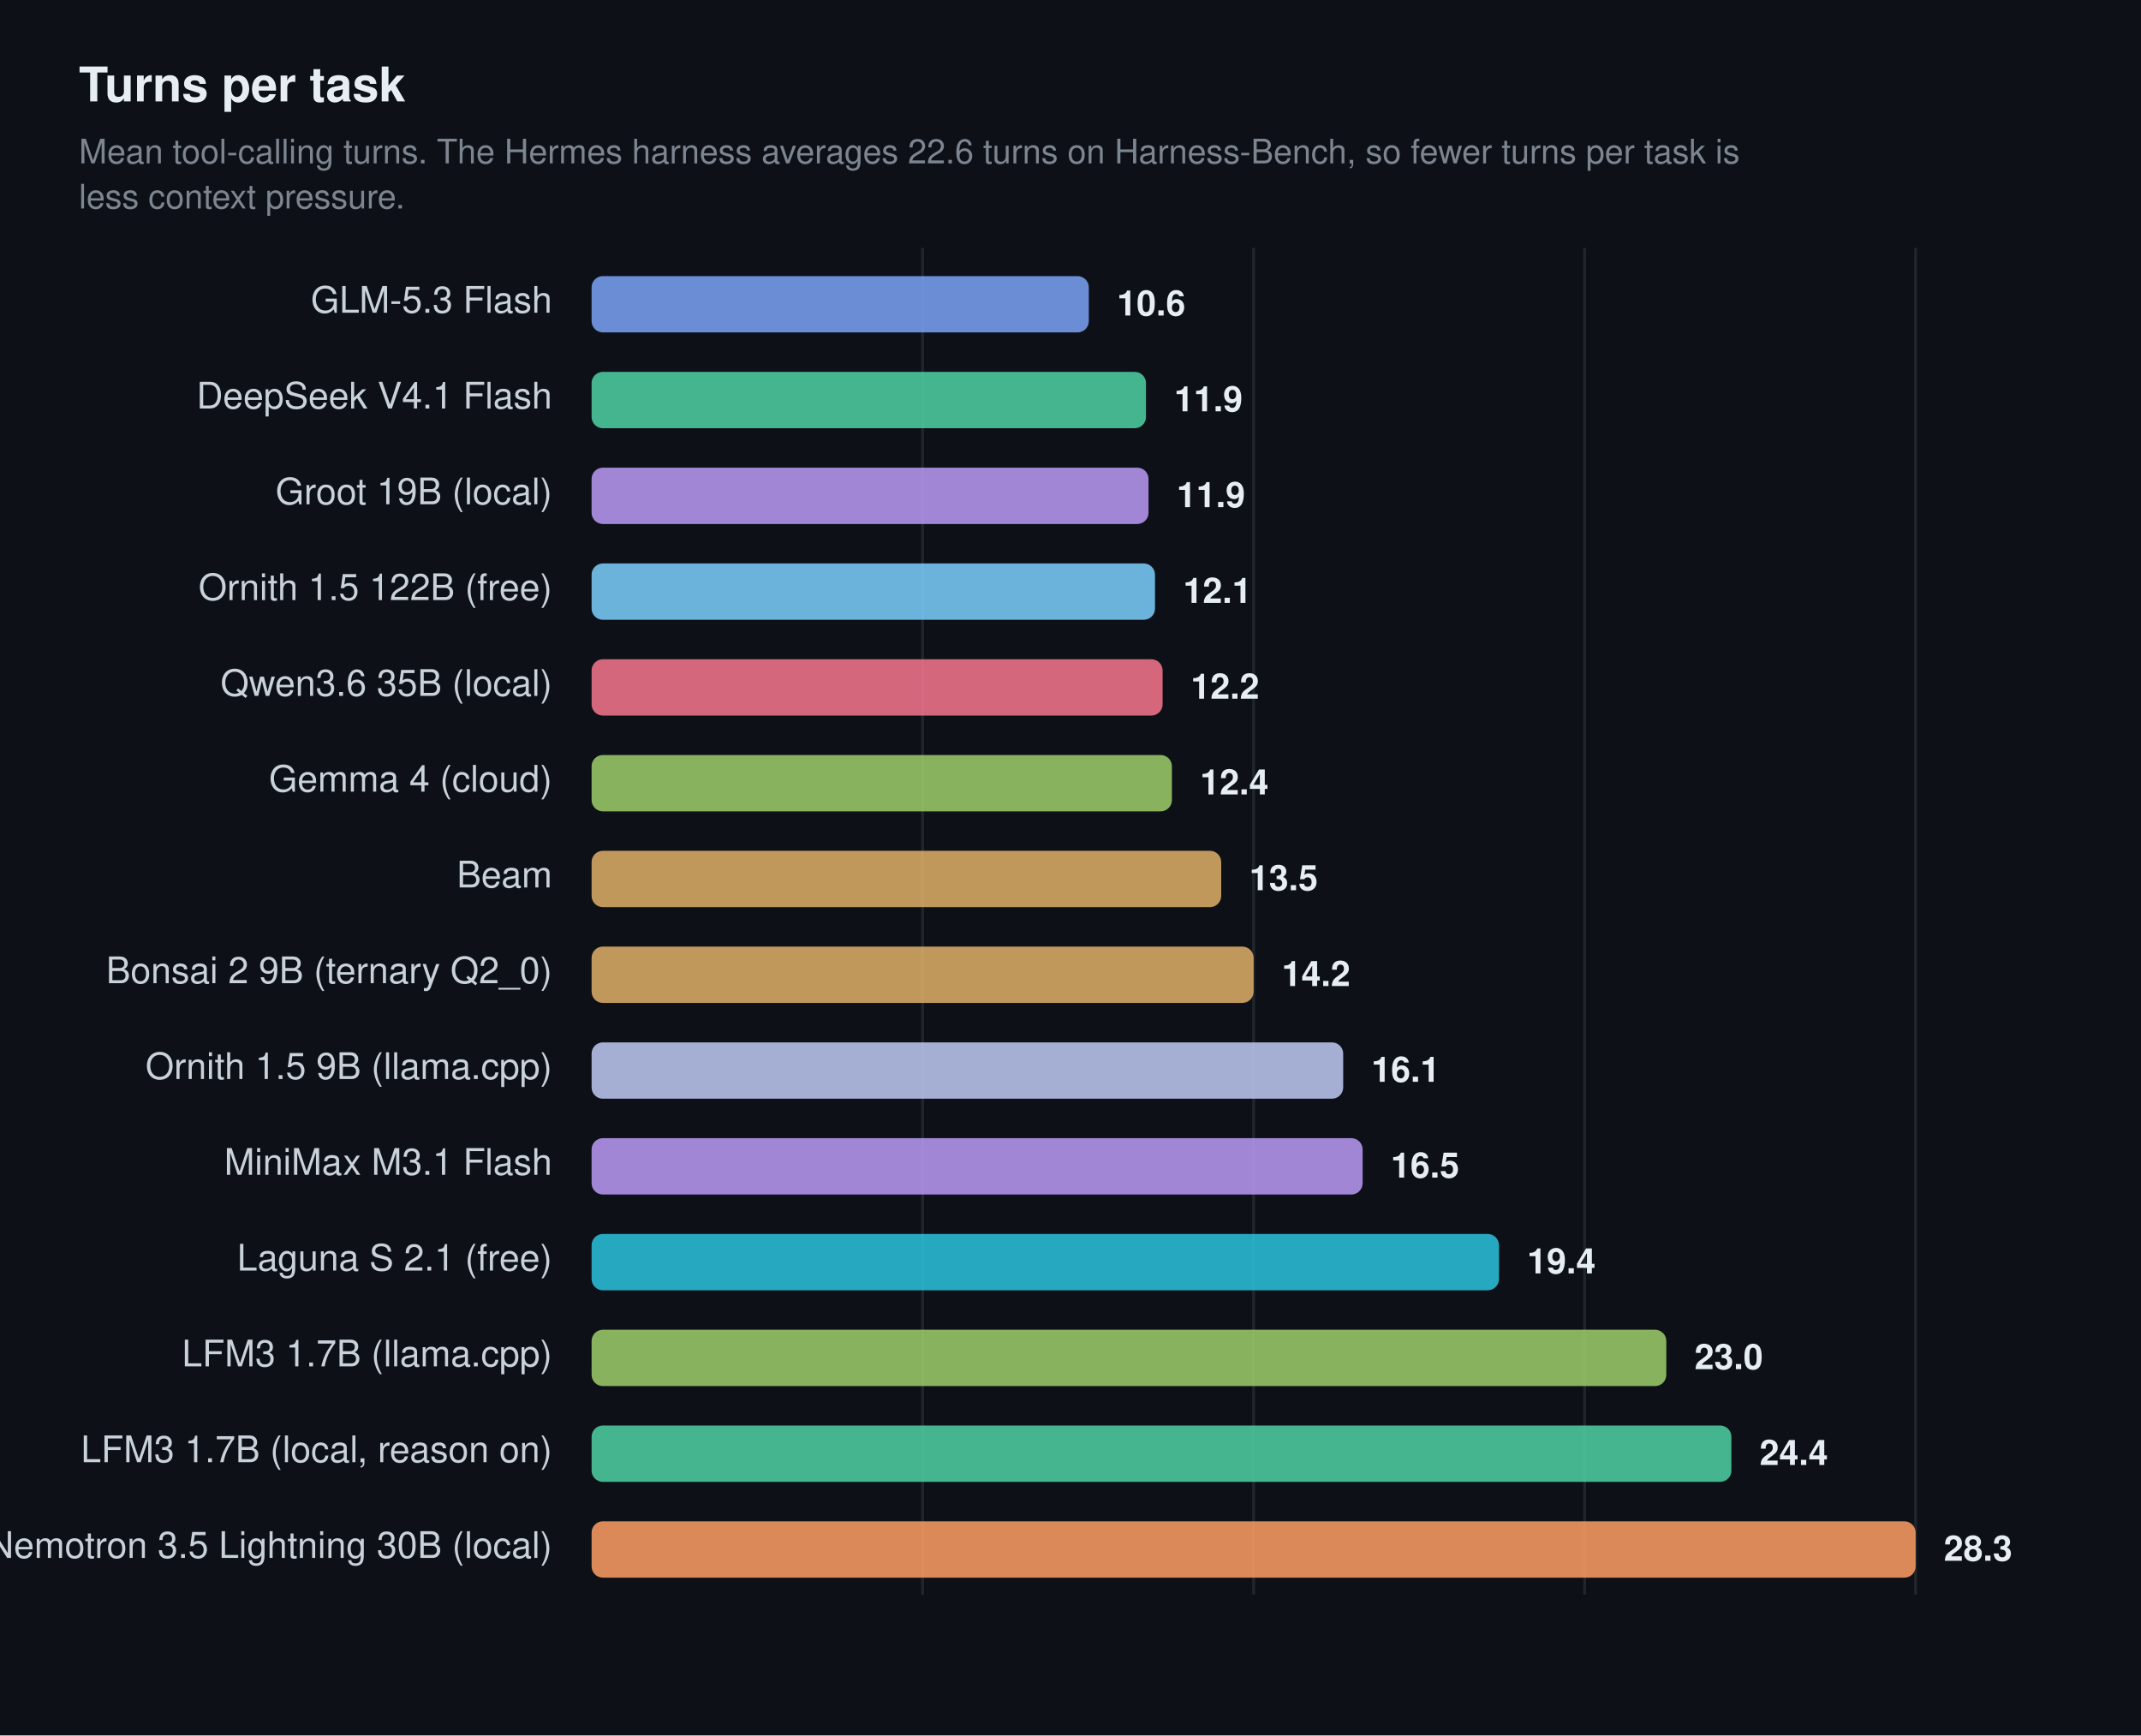
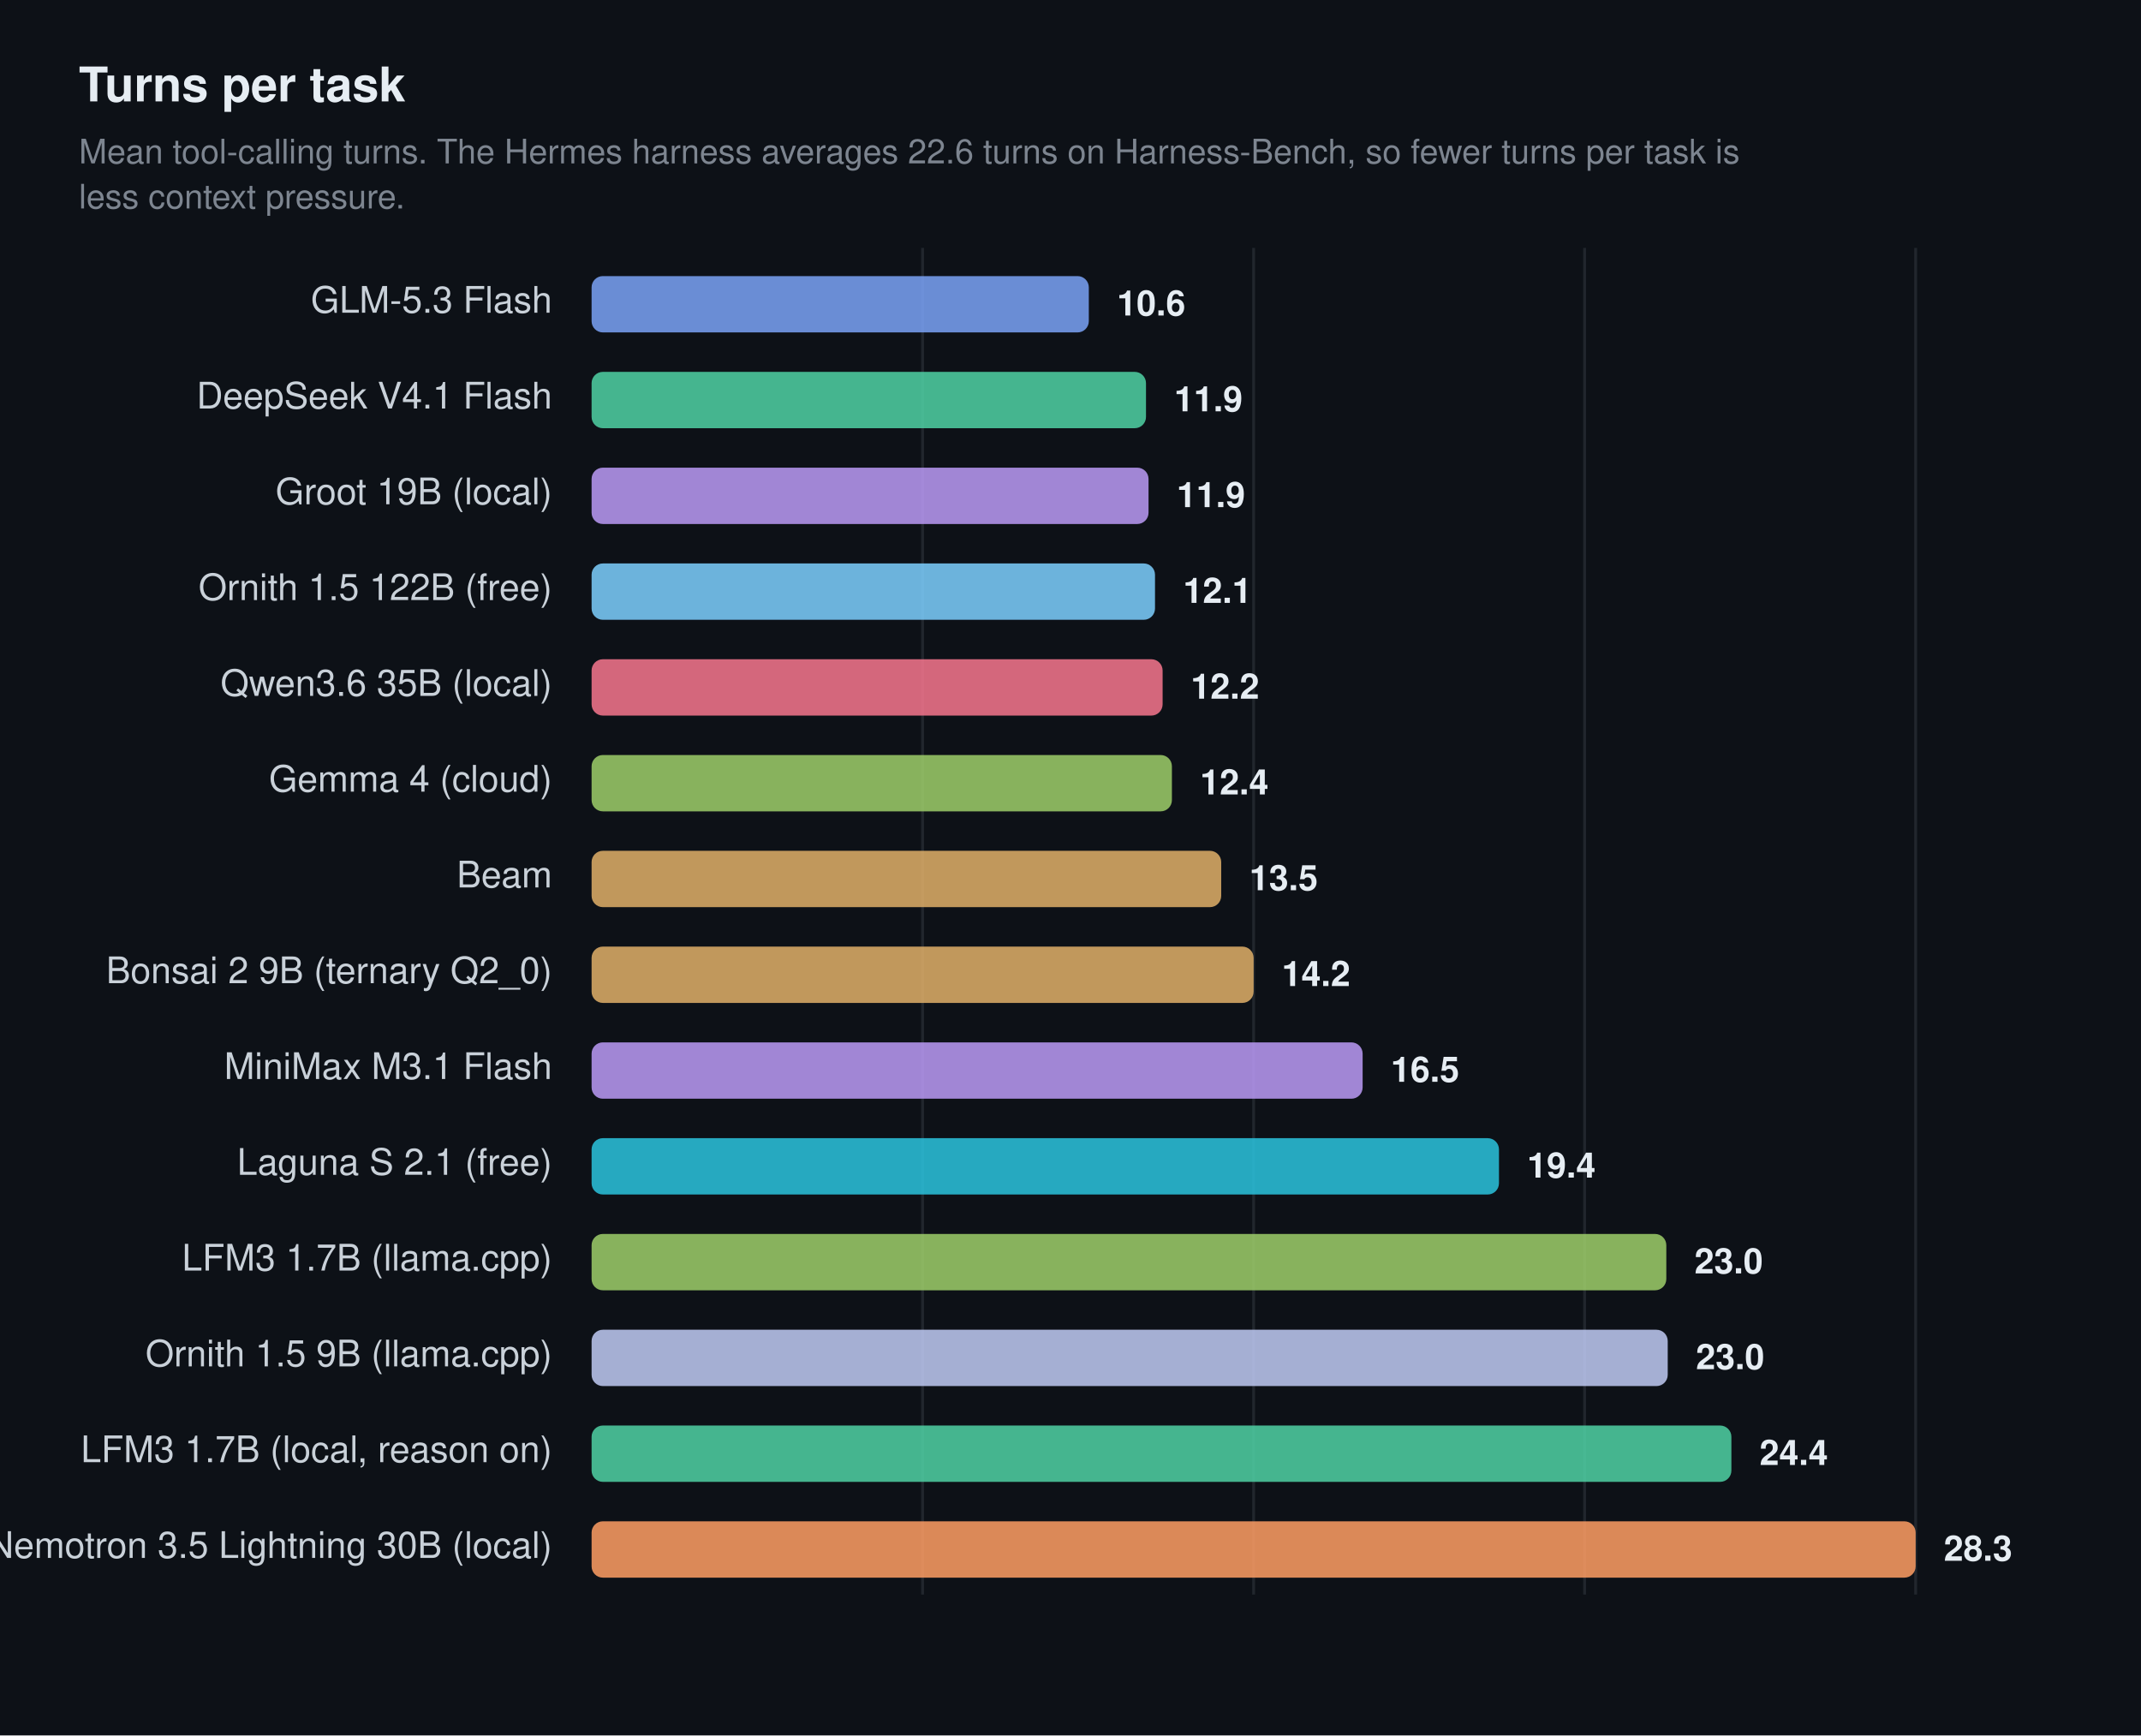
<svg xmlns="http://www.w3.org/2000/svg" width="760" height="616" viewBox="0 0 760 616" font-family="ui-sans-serif, -apple-system, Segoe UI, Helvetica, Arial, sans-serif">
  <rect width="100%" height="100%" fill="#0d1117" />
  <text x="28" y="36" fill="#e6edf3" font-size="17" font-weight="600">Turns per task</text>
  <text x="28" y="58" fill="#7d8590" font-size="12">Mean tool-calling turns. The Hermes harness averages 22.6 turns on Harness-Bench, so fewer turns per task is</text>
  <text x="28" y="74" fill="#7d8590" font-size="12">less context pressure.</text>
  <line x1="327.5" y1="88" x2="327.5" y2="566" stroke="#21262d" stroke-width="1" />
  <line x1="445.0" y1="88" x2="445.0" y2="566" stroke="#21262d" stroke-width="1" />
  <line x1="562.5" y1="88" x2="562.5" y2="566" stroke="#21262d" stroke-width="1" />
  <line x1="680.0" y1="88" x2="680.0" y2="566" stroke="#21262d" stroke-width="1" />
  <text x="196" y="111" fill="#c9d1d9" font-size="13" text-anchor="end">GLM-5.3 Flash</text>
  <rect x="210" y="98" width="176.5" height="20" rx="4" fill="#7aa2f7" opacity="0.85" />
  <text x="396.5" y="112" fill="#e6edf3" font-size="12.5" font-weight="600">10.6</text>
  <text x="196" y="145" fill="#c9d1d9" font-size="13" text-anchor="end">DeepSeek V4.1 Flash</text>
  <rect x="210" y="132" width="196.8" height="20" rx="4" fill="#4fd1a5" opacity="0.85" />
  <text x="416.8" y="146" fill="#e6edf3" font-size="12.5" font-weight="600">11.9</text>
  <text x="196" y="179" fill="#c9d1d9" font-size="13" text-anchor="end">Groot 19B (local)</text>
  <rect x="210" y="166" width="197.7" height="20" rx="4" fill="#bb9af7" opacity="0.85" />
  <text x="417.7" y="180" fill="#e6edf3" font-size="12.5" font-weight="600">11.9</text>
  <text x="196" y="213" fill="#c9d1d9" font-size="13" text-anchor="end">Ornith 1.5 122B (free)</text>
  <rect x="210" y="200" width="200.0" height="20" rx="4" fill="#7dcfff" opacity="0.85" />
  <text x="420.0" y="214" fill="#e6edf3" font-size="12.5" font-weight="600">12.1</text>
  <text x="196" y="247" fill="#c9d1d9" font-size="13" text-anchor="end">Qwen3.6 35B (local)</text>
  <rect x="210" y="234" width="202.7" height="20" rx="4" fill="#f7768e" opacity="0.85" />
  <text x="422.7" y="248" fill="#e6edf3" font-size="12.5" font-weight="600">12.2</text>
  <text x="196" y="281" fill="#c9d1d9" font-size="13" text-anchor="end">Gemma 4 (cloud)</text>
  <rect x="210" y="268" width="206.0" height="20" rx="4" fill="#9ece6a" opacity="0.85" />
  <text x="426.0" y="282" fill="#e6edf3" font-size="12.5" font-weight="600">12.4</text>
  <text x="196" y="315" fill="#c9d1d9" font-size="13" text-anchor="end">Beam</text>
  <rect x="210" y="302" width="223.5" height="20" rx="4" fill="#e0af68" opacity="0.85" />
  <text x="443.5" y="316" fill="#e6edf3" font-size="12.5" font-weight="600">13.5</text>
  <text x="196" y="349" fill="#c9d1d9" font-size="13" text-anchor="end">Bonsai 2 9B (ternary Q2_0)</text>
  <rect x="210" y="336" width="235.0" height="20" rx="4" fill="#e0af68" opacity="0.85" />
  <text x="455.0" y="350" fill="#e6edf3" font-size="12.5" font-weight="600">14.2</text>
-   <text x="196" y="383" fill="#c9d1d9" font-size="13" text-anchor="end">Ornith 1.5 9B (llama.cpp)</text>
-   <rect x="210" y="370" width="266.8" height="20" rx="4" fill="#c0caf5" opacity="0.85" />
-   <text x="486.8" y="384" fill="#e6edf3" font-size="12.5" font-weight="600">16.1</text>
-   <text x="196" y="417" fill="#c9d1d9" font-size="13" text-anchor="end">MiniMax M3.1 Flash</text>
-   <rect x="210" y="404" width="273.7" height="20" rx="4" fill="#bb9af7" opacity="0.85" />
-   <text x="493.7" y="418" fill="#e6edf3" font-size="12.5" font-weight="600">16.5</text>
-   <text x="196" y="451" fill="#c9d1d9" font-size="13" text-anchor="end">Laguna S 2.1 (free)</text>
-   <rect x="210" y="438" width="322.1" height="20" rx="4" fill="#2ac3de" opacity="0.85" />
-   <text x="542.1" y="452" fill="#e6edf3" font-size="12.5" font-weight="600">19.4</text>
-   <text x="196" y="485" fill="#c9d1d9" font-size="13" text-anchor="end">LFM3 1.7B (llama.cpp)</text>
-   <rect x="210" y="472" width="381.5" height="20" rx="4" fill="#9ece6a" opacity="0.85" />
-   <text x="601.5" y="486" fill="#e6edf3" font-size="12.5" font-weight="600">23.0</text>
+   <text x="196" y="383" fill="#c9d1d9" font-size="13" text-anchor="end">MiniMax M3.1 Flash</text>
+   <rect x="210" y="370" width="273.7" height="20" rx="4" fill="#bb9af7" opacity="0.85" />
+   <text x="493.7" y="384" fill="#e6edf3" font-size="12.5" font-weight="600">16.5</text>
+   <text x="196" y="417" fill="#c9d1d9" font-size="13" text-anchor="end">Laguna S 2.1 (free)</text>
+   <rect x="210" y="404" width="322.1" height="20" rx="4" fill="#2ac3de" opacity="0.85" />
+   <text x="542.1" y="418" fill="#e6edf3" font-size="12.5" font-weight="600">19.4</text>
+   <text x="196" y="451" fill="#c9d1d9" font-size="13" text-anchor="end">LFM3 1.7B (llama.cpp)</text>
+   <rect x="210" y="438" width="381.5" height="20" rx="4" fill="#9ece6a" opacity="0.85" />
+   <text x="601.5" y="452" fill="#e6edf3" font-size="12.5" font-weight="600">23.0</text>
+   <text x="196" y="485" fill="#c9d1d9" font-size="13" text-anchor="end">Ornith 1.5 9B (llama.cpp)</text>
+   <rect x="210" y="472" width="382.0" height="20" rx="4" fill="#c0caf5" opacity="0.85" />
+   <text x="602.0" y="486" fill="#e6edf3" font-size="12.5" font-weight="600">23.0</text>
  <text x="196" y="519" fill="#c9d1d9" font-size="13" text-anchor="end">LFM3 1.7B (local, reason on)</text>
  <rect x="210" y="506" width="404.6" height="20" rx="4" fill="#4fd1a5" opacity="0.85" />
  <text x="624.6" y="520" fill="#e6edf3" font-size="12.5" font-weight="600">24.4</text>
  <text x="196" y="553" fill="#c9d1d9" font-size="13" text-anchor="end">Nemotron 3.5 Lightning 30B (local)</text>
  <rect x="210" y="540" width="470.0" height="20" rx="4" fill="#ff9e64" opacity="0.85" />
  <text x="690.0" y="554" fill="#e6edf3" font-size="12.5" font-weight="600">28.3</text>
</svg>
